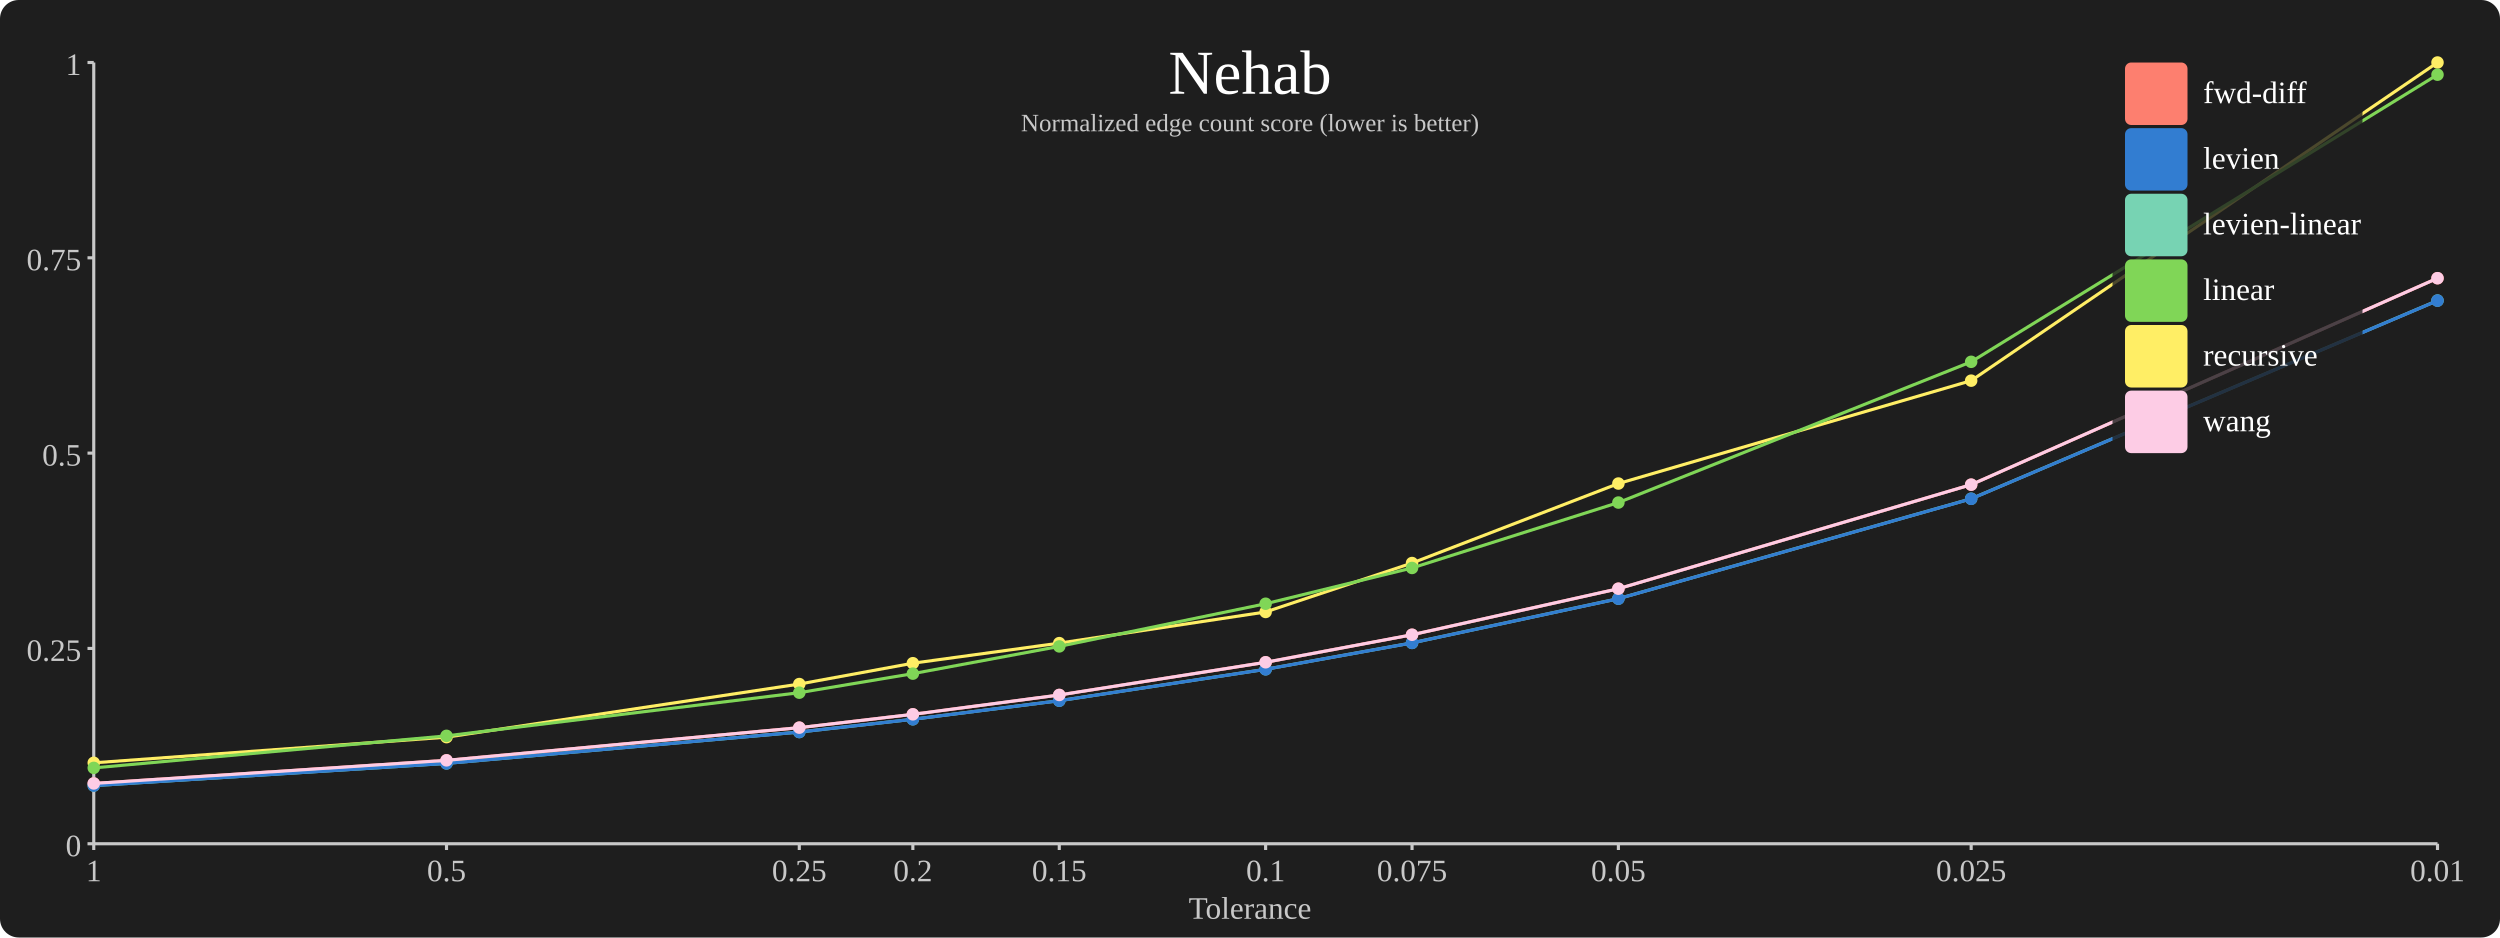
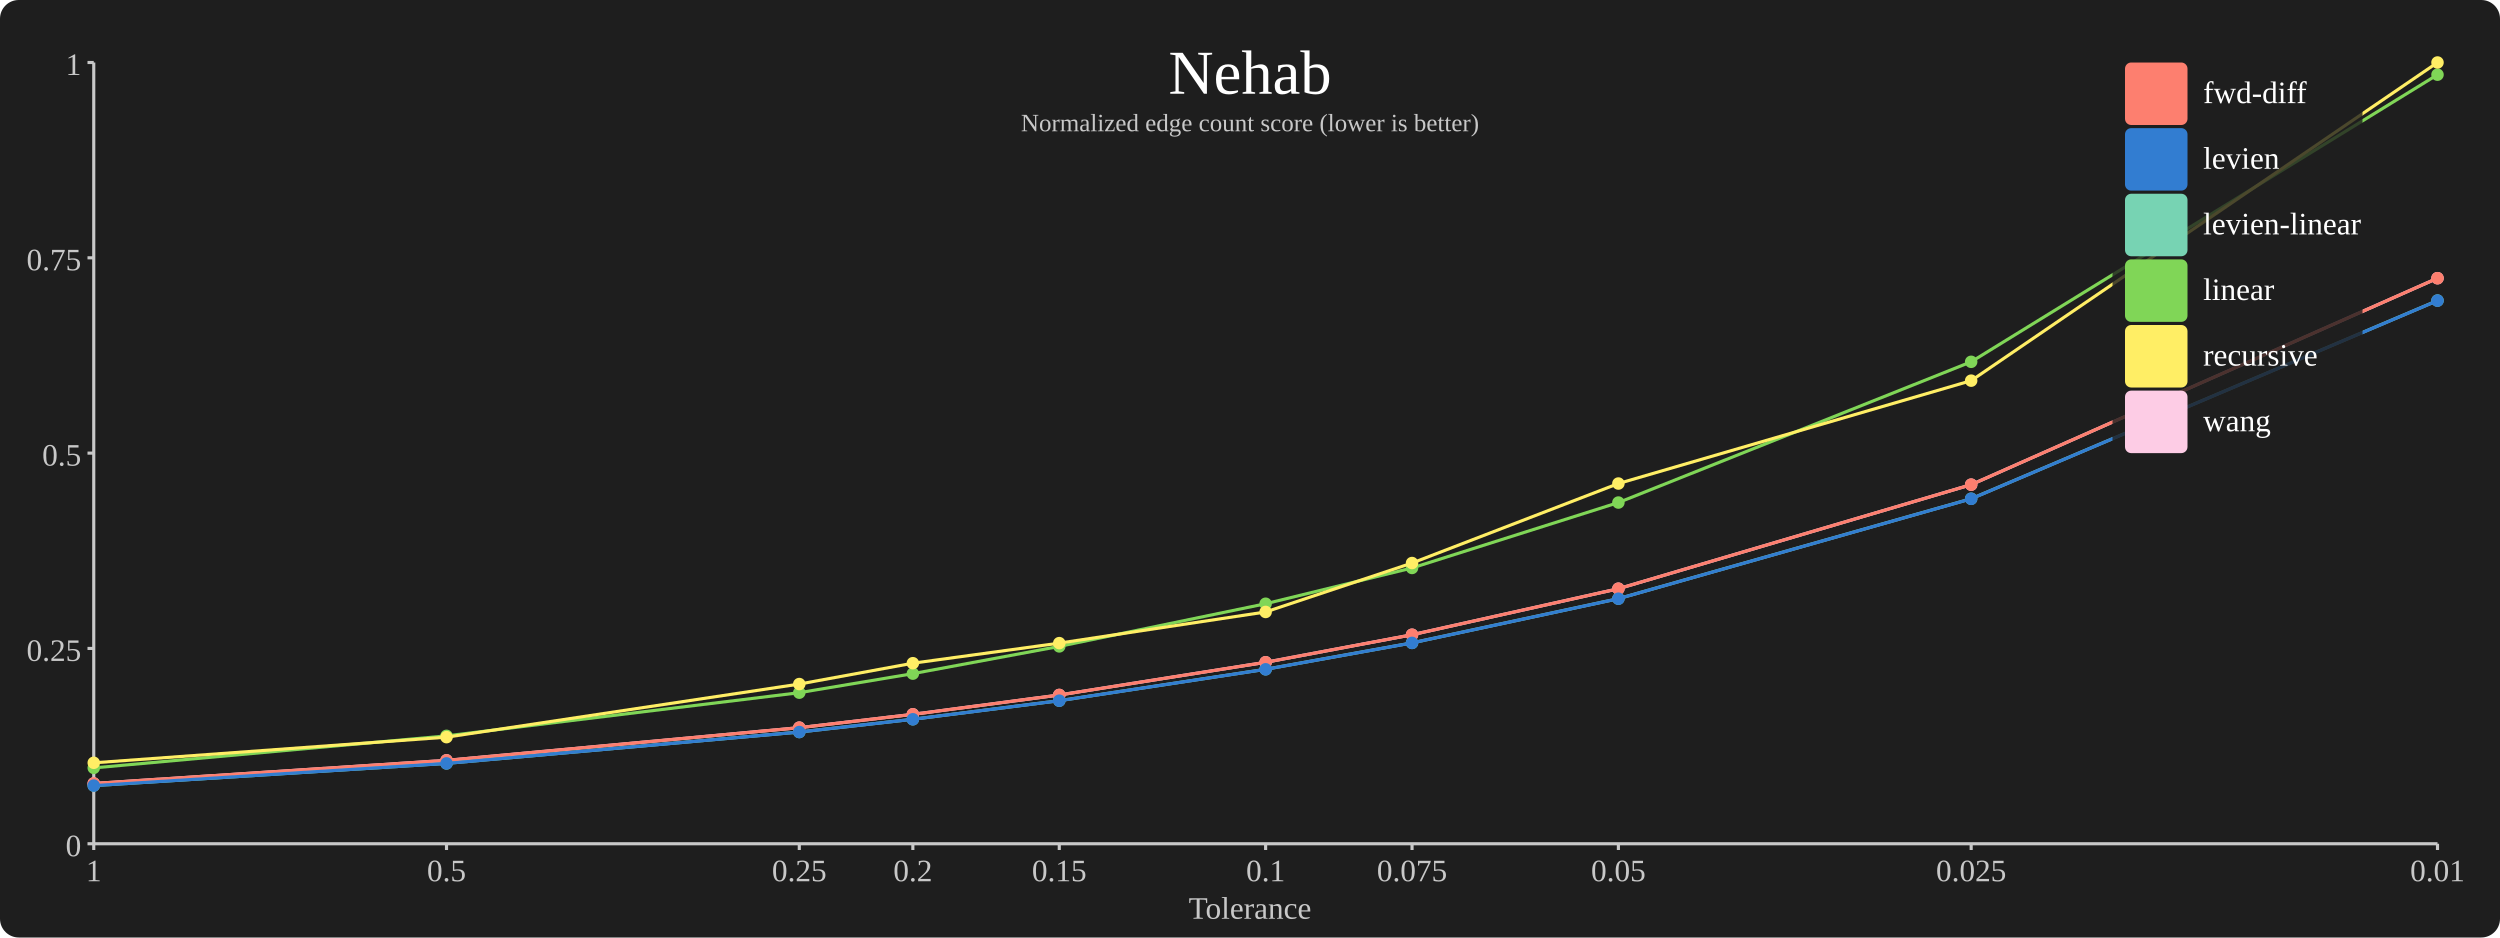
<svg xmlns="http://www.w3.org/2000/svg" viewBox="0 0 800 300">
  <rect x="0" y="0" width="800" height="300" ry="6" style="fill:rgb(30,30,30);stroke:none;fill-opacity:1;stroke-opacity:1;" />
  <path d="M 30 20 L 30 270" style="stroke:rgb(200,200,200);stroke-width:1" />
  <path d="M 30 270 L 780 270" style="stroke:rgb(200,200,200);stroke-width:1" />
  <path d="M 780 270 L 780 272" style="stroke:rgb(200,200,200);stroke-width:1" />
  <text x="780" y="282" style="font-size:10px;fill:rgb(200,200,200);text-anchor:middle;text-align:center;"> 0.01 </text>
  <path d="M 630.772 270 L 630.772 272" style="stroke:rgb(200,200,200);stroke-width:1" />
  <text x="630.772" y="282" style="font-size:10px;fill:rgb(200,200,200);text-anchor:middle;text-align:center;"> 0.025 </text>
  <path d="M 517.886 270 L 517.886 272" style="stroke:rgb(200,200,200);stroke-width:1" />
  <text x="517.886" y="282" style="font-size:10px;fill:rgb(200,200,200);text-anchor:middle;text-align:center;"> 0.05 </text>
  <path d="M 451.852 270 L 451.852 272" style="stroke:rgb(200,200,200);stroke-width:1" />
  <text x="451.852" y="282" style="font-size:10px;fill:rgb(200,200,200);text-anchor:middle;text-align:center;"> 0.075 </text>
  <path d="M 405 270 L 405 272" style="stroke:rgb(200,200,200);stroke-width:1" />
  <text x="405" y="282" style="font-size:10px;fill:rgb(200,200,200);text-anchor:middle;text-align:center;"> 0.1 </text>
  <path d="M 338.966 270 L 338.966 272" style="stroke:rgb(200,200,200);stroke-width:1" />
  <text x="338.966" y="282" style="font-size:10px;fill:rgb(200,200,200);text-anchor:middle;text-align:center;"> 0.15 </text>
  <path d="M 292.114 270 L 292.114 272" style="stroke:rgb(200,200,200);stroke-width:1" />
  <text x="292.114" y="282" style="font-size:10px;fill:rgb(200,200,200);text-anchor:middle;text-align:center;"> 0.2 </text>
  <path d="M 255.773 270 L 255.773 272" style="stroke:rgb(200,200,200);stroke-width:1" />
  <text x="255.773" y="282" style="font-size:10px;fill:rgb(200,200,200);text-anchor:middle;text-align:center;"> 0.25 </text>
  <path d="M 142.886 270 L 142.886 272" style="stroke:rgb(200,200,200);stroke-width:1" />
  <text x="142.886" y="282" style="font-size:10px;fill:rgb(200,200,200);text-anchor:middle;text-align:center;"> 0.5 </text>
  <path d="M 30 270 L 30 272" style="stroke:rgb(200,200,200);stroke-width:1" />
  <text x="30" y="282" style="font-size:10px;fill:rgb(200,200,200);text-anchor:middle;text-align:center;"> 1 </text>
  <path d="M 28 270 L 30 270" style="stroke:rgb(200,200,200);stroke-width:1" />
  <text x="26" y="274" style="font-size:10px;fill:rgb(200,200,200);text-anchor:end;text-align:right;"> 0 </text>
  <path d="M 28 207.5 L 30 207.5" style="stroke:rgb(200,200,200);stroke-width:1" />
  <text x="26" y="211.5" style="font-size:10px;fill:rgb(200,200,200);text-anchor:end;text-align:right;"> 0.25 </text>
  <path d="M 28 145 L 30 145" style="stroke:rgb(200,200,200);stroke-width:1" />
  <text x="26" y="149" style="font-size:10px;fill:rgb(200,200,200);text-anchor:end;text-align:right;"> 0.5 </text>
  <path d="M 28 82.5 L 30 82.5" style="stroke:rgb(200,200,200);stroke-width:1" />
  <text x="26" y="86.5" style="font-size:10px;fill:rgb(200,200,200);text-anchor:end;text-align:right;"> 0.75 </text>
  <path d="M 28 20 L 30 20" style="stroke:rgb(200,200,200);stroke-width:1" />
  <text x="26" y="24" style="font-size:10px;fill:rgb(200,200,200);text-anchor:end;text-align:right;"> 1 </text>
  <text x="400" y="294" style="font-size:10px;fill:rgb(200,200,200);text-anchor:middle;text-align:center;"> Tolerance </text>
-   <circle cx="780" cy="89.025" r="2" style="fill:rgb(253,127,111);stroke:none;fill-opacity:1;stroke-opacity:1;" />
-   <path d="M 780 89.025 L 630.772 155.093" style="stroke:rgb(253,127,111);stroke-width:1" />
-   <circle cx="630.772" cy="155.093" r="2" style="fill:rgb(253,127,111);stroke:none;fill-opacity:1;stroke-opacity:1;" />
-   <path d="M 630.772 155.093 L 517.886 188.387" style="stroke:rgb(253,127,111);stroke-width:1" />
-   <circle cx="517.886" cy="188.387" r="2" style="fill:rgb(253,127,111);stroke:none;fill-opacity:1;stroke-opacity:1;" />
-   <path d="M 517.886 188.387 L 451.852 203.12" style="stroke:rgb(253,127,111);stroke-width:1" />
-   <circle cx="451.852" cy="203.12" r="2" style="fill:rgb(253,127,111);stroke:none;fill-opacity:1;stroke-opacity:1;" />
-   <path d="M 451.852 203.12 L 405 211.93" style="stroke:rgb(253,127,111);stroke-width:1" />
-   <circle cx="405" cy="211.93" r="2" style="fill:rgb(253,127,111);stroke:none;fill-opacity:1;stroke-opacity:1;" />
-   <path d="M 405 211.93 L 338.966 222.39" style="stroke:rgb(253,127,111);stroke-width:1" />
-   <circle cx="338.966" cy="222.39" r="2" style="fill:rgb(253,127,111);stroke:none;fill-opacity:1;stroke-opacity:1;" />
-   <path d="M 338.966 222.39 L 292.114 228.583" style="stroke:rgb(253,127,111);stroke-width:1" />
-   <circle cx="292.114" cy="228.583" r="2" style="fill:rgb(253,127,111);stroke:none;fill-opacity:1;stroke-opacity:1;" />
-   <path d="M 292.114 228.583 L 255.773 232.85" style="stroke:rgb(253,127,111);stroke-width:1" />
-   <circle cx="255.773" cy="232.85" r="2" style="fill:rgb(253,127,111);stroke:none;fill-opacity:1;stroke-opacity:1;" />
-   <path d="M 255.773 232.85 L 142.886 243.31" style="stroke:rgb(253,127,111);stroke-width:1" />
-   <circle cx="142.886" cy="243.31" r="2" style="fill:rgb(253,127,111);stroke:none;fill-opacity:1;stroke-opacity:1;" />
-   <path d="M 142.886 243.31 L 30 250.7" style="stroke:rgb(253,127,111);stroke-width:1" />
-   <circle cx="30" cy="250.7" r="2" style="fill:rgb(253,127,111);stroke:none;fill-opacity:1;stroke-opacity:1;" />
-   <circle cx="780" cy="20" r="2" style="fill:rgb(255,238,101);stroke:none;fill-opacity:1;stroke-opacity:1;" />
-   <path d="M 780 20 L 630.772 121.81" style="stroke:rgb(255,238,101);stroke-width:1" />
-   <circle cx="630.772" cy="121.81" r="2" style="fill:rgb(255,238,101);stroke:none;fill-opacity:1;stroke-opacity:1;" />
-   <path d="M 630.772 121.81 L 517.886 154.73" style="stroke:rgb(255,238,101);stroke-width:1" />
-   <circle cx="517.886" cy="154.73" r="2" style="fill:rgb(255,238,101);stroke:none;fill-opacity:1;stroke-opacity:1;" />
-   <path d="M 517.886 154.73 L 451.852 180.173" style="stroke:rgb(255,238,101);stroke-width:1" />
-   <circle cx="451.852" cy="180.173" r="2" style="fill:rgb(255,238,101);stroke:none;fill-opacity:1;stroke-opacity:1;" />
-   <path d="M 451.852 180.173 L 405 195.825" style="stroke:rgb(255,238,101);stroke-width:1" />
-   <circle cx="405" cy="195.825" r="2" style="fill:rgb(255,238,101);stroke:none;fill-opacity:1;stroke-opacity:1;" />
-   <path d="M 405 195.825 L 338.966 205.8" style="stroke:rgb(255,238,101);stroke-width:1" />
-   <circle cx="338.966" cy="205.8" r="2" style="fill:rgb(255,238,101);stroke:none;fill-opacity:1;stroke-opacity:1;" />
-   <path d="M 338.966 205.8 L 292.114 212.225" style="stroke:rgb(255,238,101);stroke-width:1" />
-   <circle cx="292.114" cy="212.225" r="2" style="fill:rgb(255,238,101);stroke:none;fill-opacity:1;stroke-opacity:1;" />
-   <path d="M 292.114 212.225 L 255.773 218.897" style="stroke:rgb(255,238,101);stroke-width:1" />
-   <circle cx="255.773" cy="218.897" r="2" style="fill:rgb(255,238,101);stroke:none;fill-opacity:1;stroke-opacity:1;" />
-   <path d="M 255.773 218.897 L 142.886 235.887" style="stroke:rgb(255,238,101);stroke-width:1" />
-   <circle cx="142.886" cy="235.887" r="2" style="fill:rgb(255,238,101);stroke:none;fill-opacity:1;stroke-opacity:1;" />
-   <path d="M 142.886 235.887 L 30 244.095" style="stroke:rgb(255,238,101);stroke-width:1" />
-   <circle cx="30" cy="244.095" r="2" style="fill:rgb(255,238,101);stroke:none;fill-opacity:1;stroke-opacity:1;" />
-   <circle cx="780" cy="96.18" r="2" style="fill:rgb(119,211,179);stroke:none;fill-opacity:1;stroke-opacity:1;" />
-   <path d="M 780 96.18 L 630.772 159.597" style="stroke:rgb(119,211,179);stroke-width:1" />
-   <circle cx="630.772" cy="159.597" r="2" style="fill:rgb(119,211,179);stroke:none;fill-opacity:1;stroke-opacity:1;" />
-   <path d="M 630.772 159.597 L 517.886 191.567" style="stroke:rgb(119,211,179);stroke-width:1" />
-   <circle cx="517.886" cy="191.567" r="2" style="fill:rgb(119,211,179);stroke:none;fill-opacity:1;stroke-opacity:1;" />
-   <path d="M 517.886 191.567 L 451.852 205.72" style="stroke:rgb(119,211,179);stroke-width:1" />
-   <circle cx="451.852" cy="205.72" r="2" style="fill:rgb(119,211,179);stroke:none;fill-opacity:1;stroke-opacity:1;" />
-   <path d="M 451.852 205.72 L 405 214.167" style="stroke:rgb(119,211,179);stroke-width:1" />
-   <circle cx="405" cy="214.167" r="2" style="fill:rgb(119,211,179);stroke:none;fill-opacity:1;stroke-opacity:1;" />
-   <path d="M 405 214.167 L 338.966 224.218" style="stroke:rgb(119,211,179);stroke-width:1" />
-   <circle cx="338.966" cy="224.218" r="2" style="fill:rgb(119,211,179);stroke:none;fill-opacity:1;stroke-opacity:1;" />
-   <path d="M 338.966 224.218 L 292.114 230.162" style="stroke:rgb(119,211,179);stroke-width:1" />
-   <circle cx="292.114" cy="230.162" r="2" style="fill:rgb(119,211,179);stroke:none;fill-opacity:1;stroke-opacity:1;" />
-   <path d="M 292.114 230.162 L 255.773 234.245" style="stroke:rgb(119,211,179);stroke-width:1" />
-   <circle cx="255.773" cy="234.245" r="2" style="fill:rgb(119,211,179);stroke:none;fill-opacity:1;stroke-opacity:1;" />
-   <path d="M 255.773 234.245 L 142.886 244.287" style="stroke:rgb(119,211,179);stroke-width:1" />
-   <circle cx="142.886" cy="244.287" r="2" style="fill:rgb(119,211,179);stroke:none;fill-opacity:1;stroke-opacity:1;" />
-   <path d="M 142.886 244.287 L 30 251.393" style="stroke:rgb(119,211,179);stroke-width:1" />
-   <circle cx="30" cy="251.393" r="2" style="fill:rgb(119,211,179);stroke:none;fill-opacity:1;stroke-opacity:1;" />
-   <circle cx="780" cy="96.205" r="2" style="fill:rgb(50,125,209);stroke:none;fill-opacity:1;stroke-opacity:1;" />
-   <path d="M 780 96.205 L 630.772 159.618" style="stroke:rgb(50,125,209);stroke-width:1" />
-   <circle cx="630.772" cy="159.618" r="2" style="fill:rgb(50,125,209);stroke:none;fill-opacity:1;stroke-opacity:1;" />
-   <path d="M 630.772 159.618 L 517.886 191.58" style="stroke:rgb(50,125,209);stroke-width:1" />
-   <circle cx="517.886" cy="191.58" r="2" style="fill:rgb(50,125,209);stroke:none;fill-opacity:1;stroke-opacity:1;" />
-   <path d="M 517.886 191.58 L 451.852 205.728" style="stroke:rgb(50,125,209);stroke-width:1" />
-   <circle cx="451.852" cy="205.728" r="2" style="fill:rgb(50,125,209);stroke:none;fill-opacity:1;stroke-opacity:1;" />
-   <path d="M 451.852 205.728 L 405 214.175" style="stroke:rgb(50,125,209);stroke-width:1" />
-   <circle cx="405" cy="214.175" r="2" style="fill:rgb(50,125,209);stroke:none;fill-opacity:1;stroke-opacity:1;" />
-   <path d="M 405 214.175 L 338.966 224.218" style="stroke:rgb(50,125,209);stroke-width:1" />
-   <circle cx="338.966" cy="224.218" r="2" style="fill:rgb(50,125,209);stroke:none;fill-opacity:1;stroke-opacity:1;" />
-   <path d="M 338.966 224.218 L 292.114 230.165" style="stroke:rgb(50,125,209);stroke-width:1" />
-   <circle cx="292.114" cy="230.165" r="2" style="fill:rgb(50,125,209);stroke:none;fill-opacity:1;stroke-opacity:1;" />
-   <path d="M 292.114 230.165 L 255.773 234.243" style="stroke:rgb(50,125,209);stroke-width:1" />
-   <circle cx="255.773" cy="234.243" r="2" style="fill:rgb(50,125,209);stroke:none;fill-opacity:1;stroke-opacity:1;" />
-   <path d="M 255.773 234.243 L 142.886 244.285" style="stroke:rgb(50,125,209);stroke-width:1" />
-   <circle cx="142.886" cy="244.285" r="2" style="fill:rgb(50,125,209);stroke:none;fill-opacity:1;stroke-opacity:1;" />
-   <path d="M 142.886 244.285 L 30 251.39" style="stroke:rgb(50,125,209);stroke-width:1" />
-   <circle cx="30" cy="251.39" r="2" style="fill:rgb(50,125,209);stroke:none;fill-opacity:1;stroke-opacity:1;" />
  <circle cx="780" cy="23.898" r="2" style="fill:rgb(128,214,87);stroke:none;fill-opacity:1;stroke-opacity:1;" />
  <path d="M 780 23.898 L 630.772 115.78" style="stroke:rgb(128,214,87);stroke-width:1" />
  <circle cx="630.772" cy="115.78" r="2" style="fill:rgb(128,214,87);stroke:none;fill-opacity:1;stroke-opacity:1;" />
  <path d="M 630.772 115.78 L 517.886 160.815" style="stroke:rgb(128,214,87);stroke-width:1" />
  <circle cx="517.886" cy="160.815" r="2" style="fill:rgb(128,214,87);stroke:none;fill-opacity:1;stroke-opacity:1;" />
  <path d="M 517.886 160.815 L 451.852 181.748" style="stroke:rgb(128,214,87);stroke-width:1" />
  <circle cx="451.852" cy="181.748" r="2" style="fill:rgb(128,214,87);stroke:none;fill-opacity:1;stroke-opacity:1;" />
  <path d="M 451.852 181.748 L 405 193.195" style="stroke:rgb(128,214,87);stroke-width:1" />
  <circle cx="405" cy="193.195" r="2" style="fill:rgb(128,214,87);stroke:none;fill-opacity:1;stroke-opacity:1;" />
  <path d="M 405 193.195 L 338.966 206.847" style="stroke:rgb(128,214,87);stroke-width:1" />
  <circle cx="338.966" cy="206.847" r="2" style="fill:rgb(128,214,87);stroke:none;fill-opacity:1;stroke-opacity:1;" />
  <path d="M 338.966 206.847 L 292.114 215.565" style="stroke:rgb(128,214,87);stroke-width:1" />
  <circle cx="292.114" cy="215.565" r="2" style="fill:rgb(128,214,87);stroke:none;fill-opacity:1;stroke-opacity:1;" />
  <path d="M 292.114 215.565 L 255.773 221.657" style="stroke:rgb(128,214,87);stroke-width:1" />
  <circle cx="255.773" cy="221.657" r="2" style="fill:rgb(128,214,87);stroke:none;fill-opacity:1;stroke-opacity:1;" />
  <path d="M 255.773 221.657 L 142.886 235.47" style="stroke:rgb(128,214,87);stroke-width:1" />
  <circle cx="142.886" cy="235.47" r="2" style="fill:rgb(128,214,87);stroke:none;fill-opacity:1;stroke-opacity:1;" />
  <path d="M 142.886 235.47 L 30 245.725" style="stroke:rgb(128,214,87);stroke-width:1" />
  <circle cx="30" cy="245.725" r="2" style="fill:rgb(128,214,87);stroke:none;fill-opacity:1;stroke-opacity:1;" />
  <circle cx="780" cy="89.025" r="2" style="fill:rgb(253,204,229);stroke:none;fill-opacity:1;stroke-opacity:1;" />
  <path d="M 780 89.025 L 630.772 155.093" style="stroke:rgb(253,204,229);stroke-width:1" />
  <circle cx="630.772" cy="155.093" r="2" style="fill:rgb(253,204,229);stroke:none;fill-opacity:1;stroke-opacity:1;" />
  <path d="M 630.772 155.093 L 517.886 188.387" style="stroke:rgb(253,204,229);stroke-width:1" />
  <circle cx="517.886" cy="188.387" r="2" style="fill:rgb(253,204,229);stroke:none;fill-opacity:1;stroke-opacity:1;" />
  <path d="M 517.886 188.387 L 451.852 203.12" style="stroke:rgb(253,204,229);stroke-width:1" />
  <circle cx="451.852" cy="203.12" r="2" style="fill:rgb(253,204,229);stroke:none;fill-opacity:1;stroke-opacity:1;" />
  <path d="M 451.852 203.12 L 405 211.93" style="stroke:rgb(253,204,229);stroke-width:1" />
  <circle cx="405" cy="211.93" r="2" style="fill:rgb(253,204,229);stroke:none;fill-opacity:1;stroke-opacity:1;" />
  <path d="M 405 211.93 L 338.966 222.39" style="stroke:rgb(253,204,229);stroke-width:1" />
  <circle cx="338.966" cy="222.39" r="2" style="fill:rgb(253,204,229);stroke:none;fill-opacity:1;stroke-opacity:1;" />
  <path d="M 338.966 222.39 L 292.114 228.583" style="stroke:rgb(253,204,229);stroke-width:1" />
  <circle cx="292.114" cy="228.583" r="2" style="fill:rgb(253,204,229);stroke:none;fill-opacity:1;stroke-opacity:1;" />
  <path d="M 292.114 228.583 L 255.773 232.85" style="stroke:rgb(253,204,229);stroke-width:1" />
  <circle cx="255.773" cy="232.85" r="2" style="fill:rgb(253,204,229);stroke:none;fill-opacity:1;stroke-opacity:1;" />
  <path d="M 255.773 232.85 L 142.886 243.31" style="stroke:rgb(253,204,229);stroke-width:1" />
  <circle cx="142.886" cy="243.31" r="2" style="fill:rgb(253,204,229);stroke:none;fill-opacity:1;stroke-opacity:1;" />
  <path d="M 142.886 243.31 L 30 250.7" style="stroke:rgb(253,204,229);stroke-width:1" />
  <circle cx="30" cy="250.7" r="2" style="fill:rgb(253,204,229);stroke:none;fill-opacity:1;stroke-opacity:1;" />
+   <circle cx="780" cy="96.18" r="2" style="fill:rgb(119,211,179);stroke:none;fill-opacity:1;stroke-opacity:1;" />
+   <path d="M 780 96.18 L 630.772 159.597" style="stroke:rgb(119,211,179);stroke-width:1" />
+   <circle cx="630.772" cy="159.597" r="2" style="fill:rgb(119,211,179);stroke:none;fill-opacity:1;stroke-opacity:1;" />
+   <path d="M 630.772 159.597 L 517.886 191.567" style="stroke:rgb(119,211,179);stroke-width:1" />
+   <circle cx="517.886" cy="191.567" r="2" style="fill:rgb(119,211,179);stroke:none;fill-opacity:1;stroke-opacity:1;" />
+   <path d="M 517.886 191.567 L 451.852 205.72" style="stroke:rgb(119,211,179);stroke-width:1" />
+   <circle cx="451.852" cy="205.72" r="2" style="fill:rgb(119,211,179);stroke:none;fill-opacity:1;stroke-opacity:1;" />
+   <path d="M 451.852 205.72 L 405 214.167" style="stroke:rgb(119,211,179);stroke-width:1" />
+   <circle cx="405" cy="214.167" r="2" style="fill:rgb(119,211,179);stroke:none;fill-opacity:1;stroke-opacity:1;" />
+   <path d="M 405 214.167 L 338.966 224.218" style="stroke:rgb(119,211,179);stroke-width:1" />
+   <circle cx="338.966" cy="224.218" r="2" style="fill:rgb(119,211,179);stroke:none;fill-opacity:1;stroke-opacity:1;" />
+   <path d="M 338.966 224.218 L 292.114 230.162" style="stroke:rgb(119,211,179);stroke-width:1" />
+   <circle cx="292.114" cy="230.162" r="2" style="fill:rgb(119,211,179);stroke:none;fill-opacity:1;stroke-opacity:1;" />
+   <path d="M 292.114 230.162 L 255.773 234.245" style="stroke:rgb(119,211,179);stroke-width:1" />
+   <circle cx="255.773" cy="234.245" r="2" style="fill:rgb(119,211,179);stroke:none;fill-opacity:1;stroke-opacity:1;" />
+   <path d="M 255.773 234.245 L 142.886 244.287" style="stroke:rgb(119,211,179);stroke-width:1" />
+   <circle cx="142.886" cy="244.287" r="2" style="fill:rgb(119,211,179);stroke:none;fill-opacity:1;stroke-opacity:1;" />
+   <path d="M 142.886 244.287 L 30 251.393" style="stroke:rgb(119,211,179);stroke-width:1" />
+   <circle cx="30" cy="251.393" r="2" style="fill:rgb(119,211,179);stroke:none;fill-opacity:1;stroke-opacity:1;" />
+   <circle cx="780" cy="89.025" r="2" style="fill:rgb(253,127,111);stroke:none;fill-opacity:1;stroke-opacity:1;" />
+   <path d="M 780 89.025 L 630.772 155.093" style="stroke:rgb(253,127,111);stroke-width:1" />
+   <circle cx="630.772" cy="155.093" r="2" style="fill:rgb(253,127,111);stroke:none;fill-opacity:1;stroke-opacity:1;" />
+   <path d="M 630.772 155.093 L 517.886 188.387" style="stroke:rgb(253,127,111);stroke-width:1" />
+   <circle cx="517.886" cy="188.387" r="2" style="fill:rgb(253,127,111);stroke:none;fill-opacity:1;stroke-opacity:1;" />
+   <path d="M 517.886 188.387 L 451.852 203.12" style="stroke:rgb(253,127,111);stroke-width:1" />
+   <circle cx="451.852" cy="203.12" r="2" style="fill:rgb(253,127,111);stroke:none;fill-opacity:1;stroke-opacity:1;" />
+   <path d="M 451.852 203.12 L 405 211.93" style="stroke:rgb(253,127,111);stroke-width:1" />
+   <circle cx="405" cy="211.93" r="2" style="fill:rgb(253,127,111);stroke:none;fill-opacity:1;stroke-opacity:1;" />
+   <path d="M 405 211.93 L 338.966 222.39" style="stroke:rgb(253,127,111);stroke-width:1" />
+   <circle cx="338.966" cy="222.39" r="2" style="fill:rgb(253,127,111);stroke:none;fill-opacity:1;stroke-opacity:1;" />
+   <path d="M 338.966 222.39 L 292.114 228.583" style="stroke:rgb(253,127,111);stroke-width:1" />
+   <circle cx="292.114" cy="228.583" r="2" style="fill:rgb(253,127,111);stroke:none;fill-opacity:1;stroke-opacity:1;" />
+   <path d="M 292.114 228.583 L 255.773 232.85" style="stroke:rgb(253,127,111);stroke-width:1" />
+   <circle cx="255.773" cy="232.85" r="2" style="fill:rgb(253,127,111);stroke:none;fill-opacity:1;stroke-opacity:1;" />
+   <path d="M 255.773 232.85 L 142.886 243.31" style="stroke:rgb(253,127,111);stroke-width:1" />
+   <circle cx="142.886" cy="243.31" r="2" style="fill:rgb(253,127,111);stroke:none;fill-opacity:1;stroke-opacity:1;" />
+   <path d="M 142.886 243.31 L 30 250.7" style="stroke:rgb(253,127,111);stroke-width:1" />
+   <circle cx="30" cy="250.7" r="2" style="fill:rgb(253,127,111);stroke:none;fill-opacity:1;stroke-opacity:1;" />
+   <circle cx="780" cy="96.205" r="2" style="fill:rgb(50,125,209);stroke:none;fill-opacity:1;stroke-opacity:1;" />
+   <path d="M 780 96.205 L 630.772 159.618" style="stroke:rgb(50,125,209);stroke-width:1" />
+   <circle cx="630.772" cy="159.618" r="2" style="fill:rgb(50,125,209);stroke:none;fill-opacity:1;stroke-opacity:1;" />
+   <path d="M 630.772 159.618 L 517.886 191.58" style="stroke:rgb(50,125,209);stroke-width:1" />
+   <circle cx="517.886" cy="191.58" r="2" style="fill:rgb(50,125,209);stroke:none;fill-opacity:1;stroke-opacity:1;" />
+   <path d="M 517.886 191.58 L 451.852 205.728" style="stroke:rgb(50,125,209);stroke-width:1" />
+   <circle cx="451.852" cy="205.728" r="2" style="fill:rgb(50,125,209);stroke:none;fill-opacity:1;stroke-opacity:1;" />
+   <path d="M 451.852 205.728 L 405 214.175" style="stroke:rgb(50,125,209);stroke-width:1" />
+   <circle cx="405" cy="214.175" r="2" style="fill:rgb(50,125,209);stroke:none;fill-opacity:1;stroke-opacity:1;" />
+   <path d="M 405 214.175 L 338.966 224.218" style="stroke:rgb(50,125,209);stroke-width:1" />
+   <circle cx="338.966" cy="224.218" r="2" style="fill:rgb(50,125,209);stroke:none;fill-opacity:1;stroke-opacity:1;" />
+   <path d="M 338.966 224.218 L 292.114 230.165" style="stroke:rgb(50,125,209);stroke-width:1" />
+   <circle cx="292.114" cy="230.165" r="2" style="fill:rgb(50,125,209);stroke:none;fill-opacity:1;stroke-opacity:1;" />
+   <path d="M 292.114 230.165 L 255.773 234.243" style="stroke:rgb(50,125,209);stroke-width:1" />
+   <circle cx="255.773" cy="234.243" r="2" style="fill:rgb(50,125,209);stroke:none;fill-opacity:1;stroke-opacity:1;" />
+   <path d="M 255.773 234.243 L 142.886 244.285" style="stroke:rgb(50,125,209);stroke-width:1" />
+   <circle cx="142.886" cy="244.285" r="2" style="fill:rgb(50,125,209);stroke:none;fill-opacity:1;stroke-opacity:1;" />
+   <path d="M 142.886 244.285 L 30 251.39" style="stroke:rgb(50,125,209);stroke-width:1" />
+   <circle cx="30" cy="251.39" r="2" style="fill:rgb(50,125,209);stroke:none;fill-opacity:1;stroke-opacity:1;" />
+   <circle cx="780" cy="20" r="2" style="fill:rgb(255,238,101);stroke:none;fill-opacity:1;stroke-opacity:1;" />
+   <path d="M 780 20 L 630.772 121.81" style="stroke:rgb(255,238,101);stroke-width:1" />
+   <circle cx="630.772" cy="121.81" r="2" style="fill:rgb(255,238,101);stroke:none;fill-opacity:1;stroke-opacity:1;" />
+   <path d="M 630.772 121.81 L 517.886 154.73" style="stroke:rgb(255,238,101);stroke-width:1" />
+   <circle cx="517.886" cy="154.73" r="2" style="fill:rgb(255,238,101);stroke:none;fill-opacity:1;stroke-opacity:1;" />
+   <path d="M 517.886 154.73 L 451.852 180.173" style="stroke:rgb(255,238,101);stroke-width:1" />
+   <circle cx="451.852" cy="180.173" r="2" style="fill:rgb(255,238,101);stroke:none;fill-opacity:1;stroke-opacity:1;" />
+   <path d="M 451.852 180.173 L 405 195.825" style="stroke:rgb(255,238,101);stroke-width:1" />
+   <circle cx="405" cy="195.825" r="2" style="fill:rgb(255,238,101);stroke:none;fill-opacity:1;stroke-opacity:1;" />
+   <path d="M 405 195.825 L 338.966 205.8" style="stroke:rgb(255,238,101);stroke-width:1" />
+   <circle cx="338.966" cy="205.8" r="2" style="fill:rgb(255,238,101);stroke:none;fill-opacity:1;stroke-opacity:1;" />
+   <path d="M 338.966 205.8 L 292.114 212.225" style="stroke:rgb(255,238,101);stroke-width:1" />
+   <circle cx="292.114" cy="212.225" r="2" style="fill:rgb(255,238,101);stroke:none;fill-opacity:1;stroke-opacity:1;" />
+   <path d="M 292.114 212.225 L 255.773 218.897" style="stroke:rgb(255,238,101);stroke-width:1" />
+   <circle cx="255.773" cy="218.897" r="2" style="fill:rgb(255,238,101);stroke:none;fill-opacity:1;stroke-opacity:1;" />
+   <path d="M 255.773 218.897 L 142.886 235.887" style="stroke:rgb(255,238,101);stroke-width:1" />
+   <circle cx="142.886" cy="235.887" r="2" style="fill:rgb(255,238,101);stroke:none;fill-opacity:1;stroke-opacity:1;" />
+   <path d="M 142.886 235.887 L 30 244.095" style="stroke:rgb(255,238,101);stroke-width:1" />
+   <circle cx="30" cy="244.095" r="2" style="fill:rgb(255,238,101);stroke:none;fill-opacity:1;stroke-opacity:1;" />
  <rect x="676" y="16" width="80" height="133" ry="4" style="fill:rgb(30,30,30);stroke:none;fill-opacity:0.8;stroke-opacity:1;" />
  <rect x="680" y="20" width="20" height="20" ry="2" style="fill:rgb(253,127,111);stroke:none;fill-opacity:1;stroke-opacity:1;" />
  <text x="705" y="33" style="font-size:10px;fill:rgb(255,255,255);text-anchor:start;text-align:left;"> fwd-diff </text>
  <rect x="680" y="41" width="20" height="20" ry="2" style="fill:rgb(50,125,209);stroke:none;fill-opacity:1;stroke-opacity:1;" />
  <text x="705" y="54" style="font-size:10px;fill:rgb(255,255,255);text-anchor:start;text-align:left;"> levien </text>
  <rect x="680" y="62" width="20" height="20" ry="2" style="fill:rgb(119,211,179);stroke:none;fill-opacity:1;stroke-opacity:1;" />
  <text x="705" y="75" style="font-size:10px;fill:rgb(255,255,255);text-anchor:start;text-align:left;"> levien-linear </text>
  <rect x="680" y="83" width="20" height="20" ry="2" style="fill:rgb(128,214,87);stroke:none;fill-opacity:1;stroke-opacity:1;" />
  <text x="705" y="96" style="font-size:10px;fill:rgb(255,255,255);text-anchor:start;text-align:left;"> linear </text>
  <rect x="680" y="104" width="20" height="20" ry="2" style="fill:rgb(255,238,101);stroke:none;fill-opacity:1;stroke-opacity:1;" />
  <text x="705" y="117" style="font-size:10px;fill:rgb(255,255,255);text-anchor:start;text-align:left;"> recursive </text>
  <rect x="680" y="125" width="20" height="20" ry="2" style="fill:rgb(253,204,229);stroke:none;fill-opacity:1;stroke-opacity:1;" />
  <text x="705" y="138" style="font-size:10px;fill:rgb(255,255,255);text-anchor:start;text-align:left;"> wang </text>
  <text x="400" y="30" style="font-size:20px;fill:rgb(255,255,255);text-anchor:middle;text-align:center;"> Nehab </text>
  <text x="400" y="42" style="font-size:8px;fill:rgb(200,200,200);text-anchor:middle;text-align:center;"> Normalized edge count score (lower is better) </text>
</svg>
